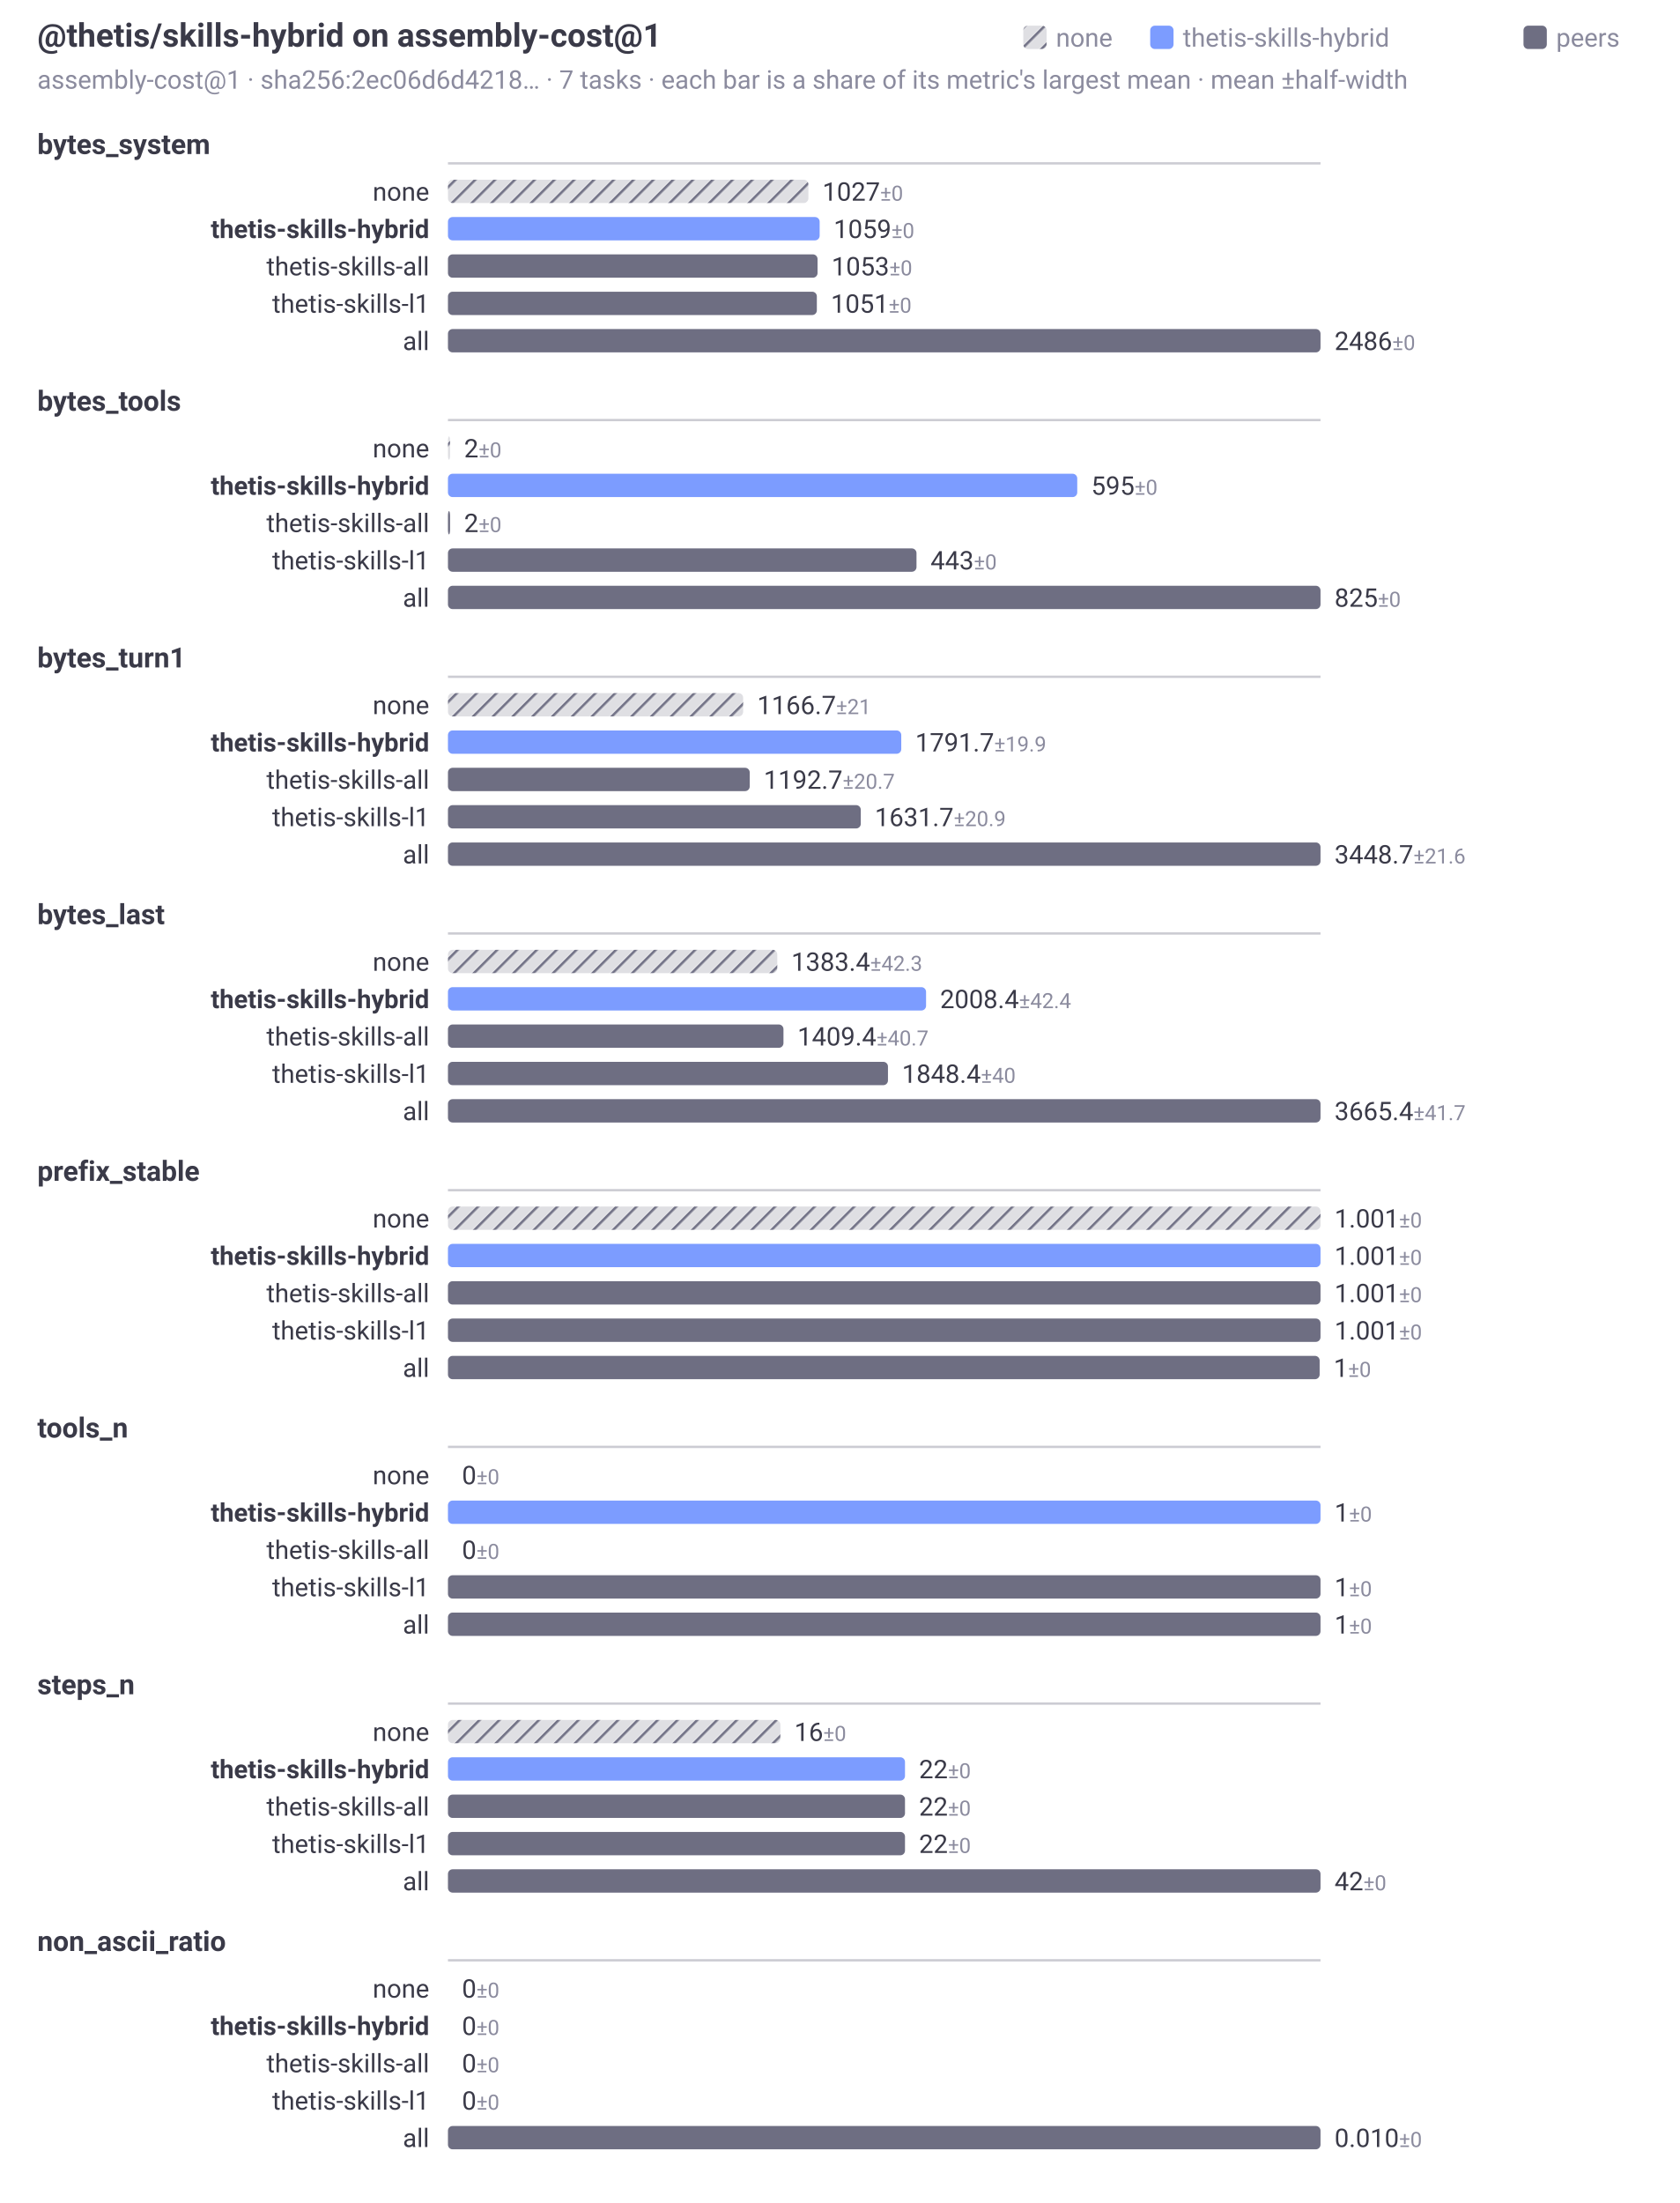
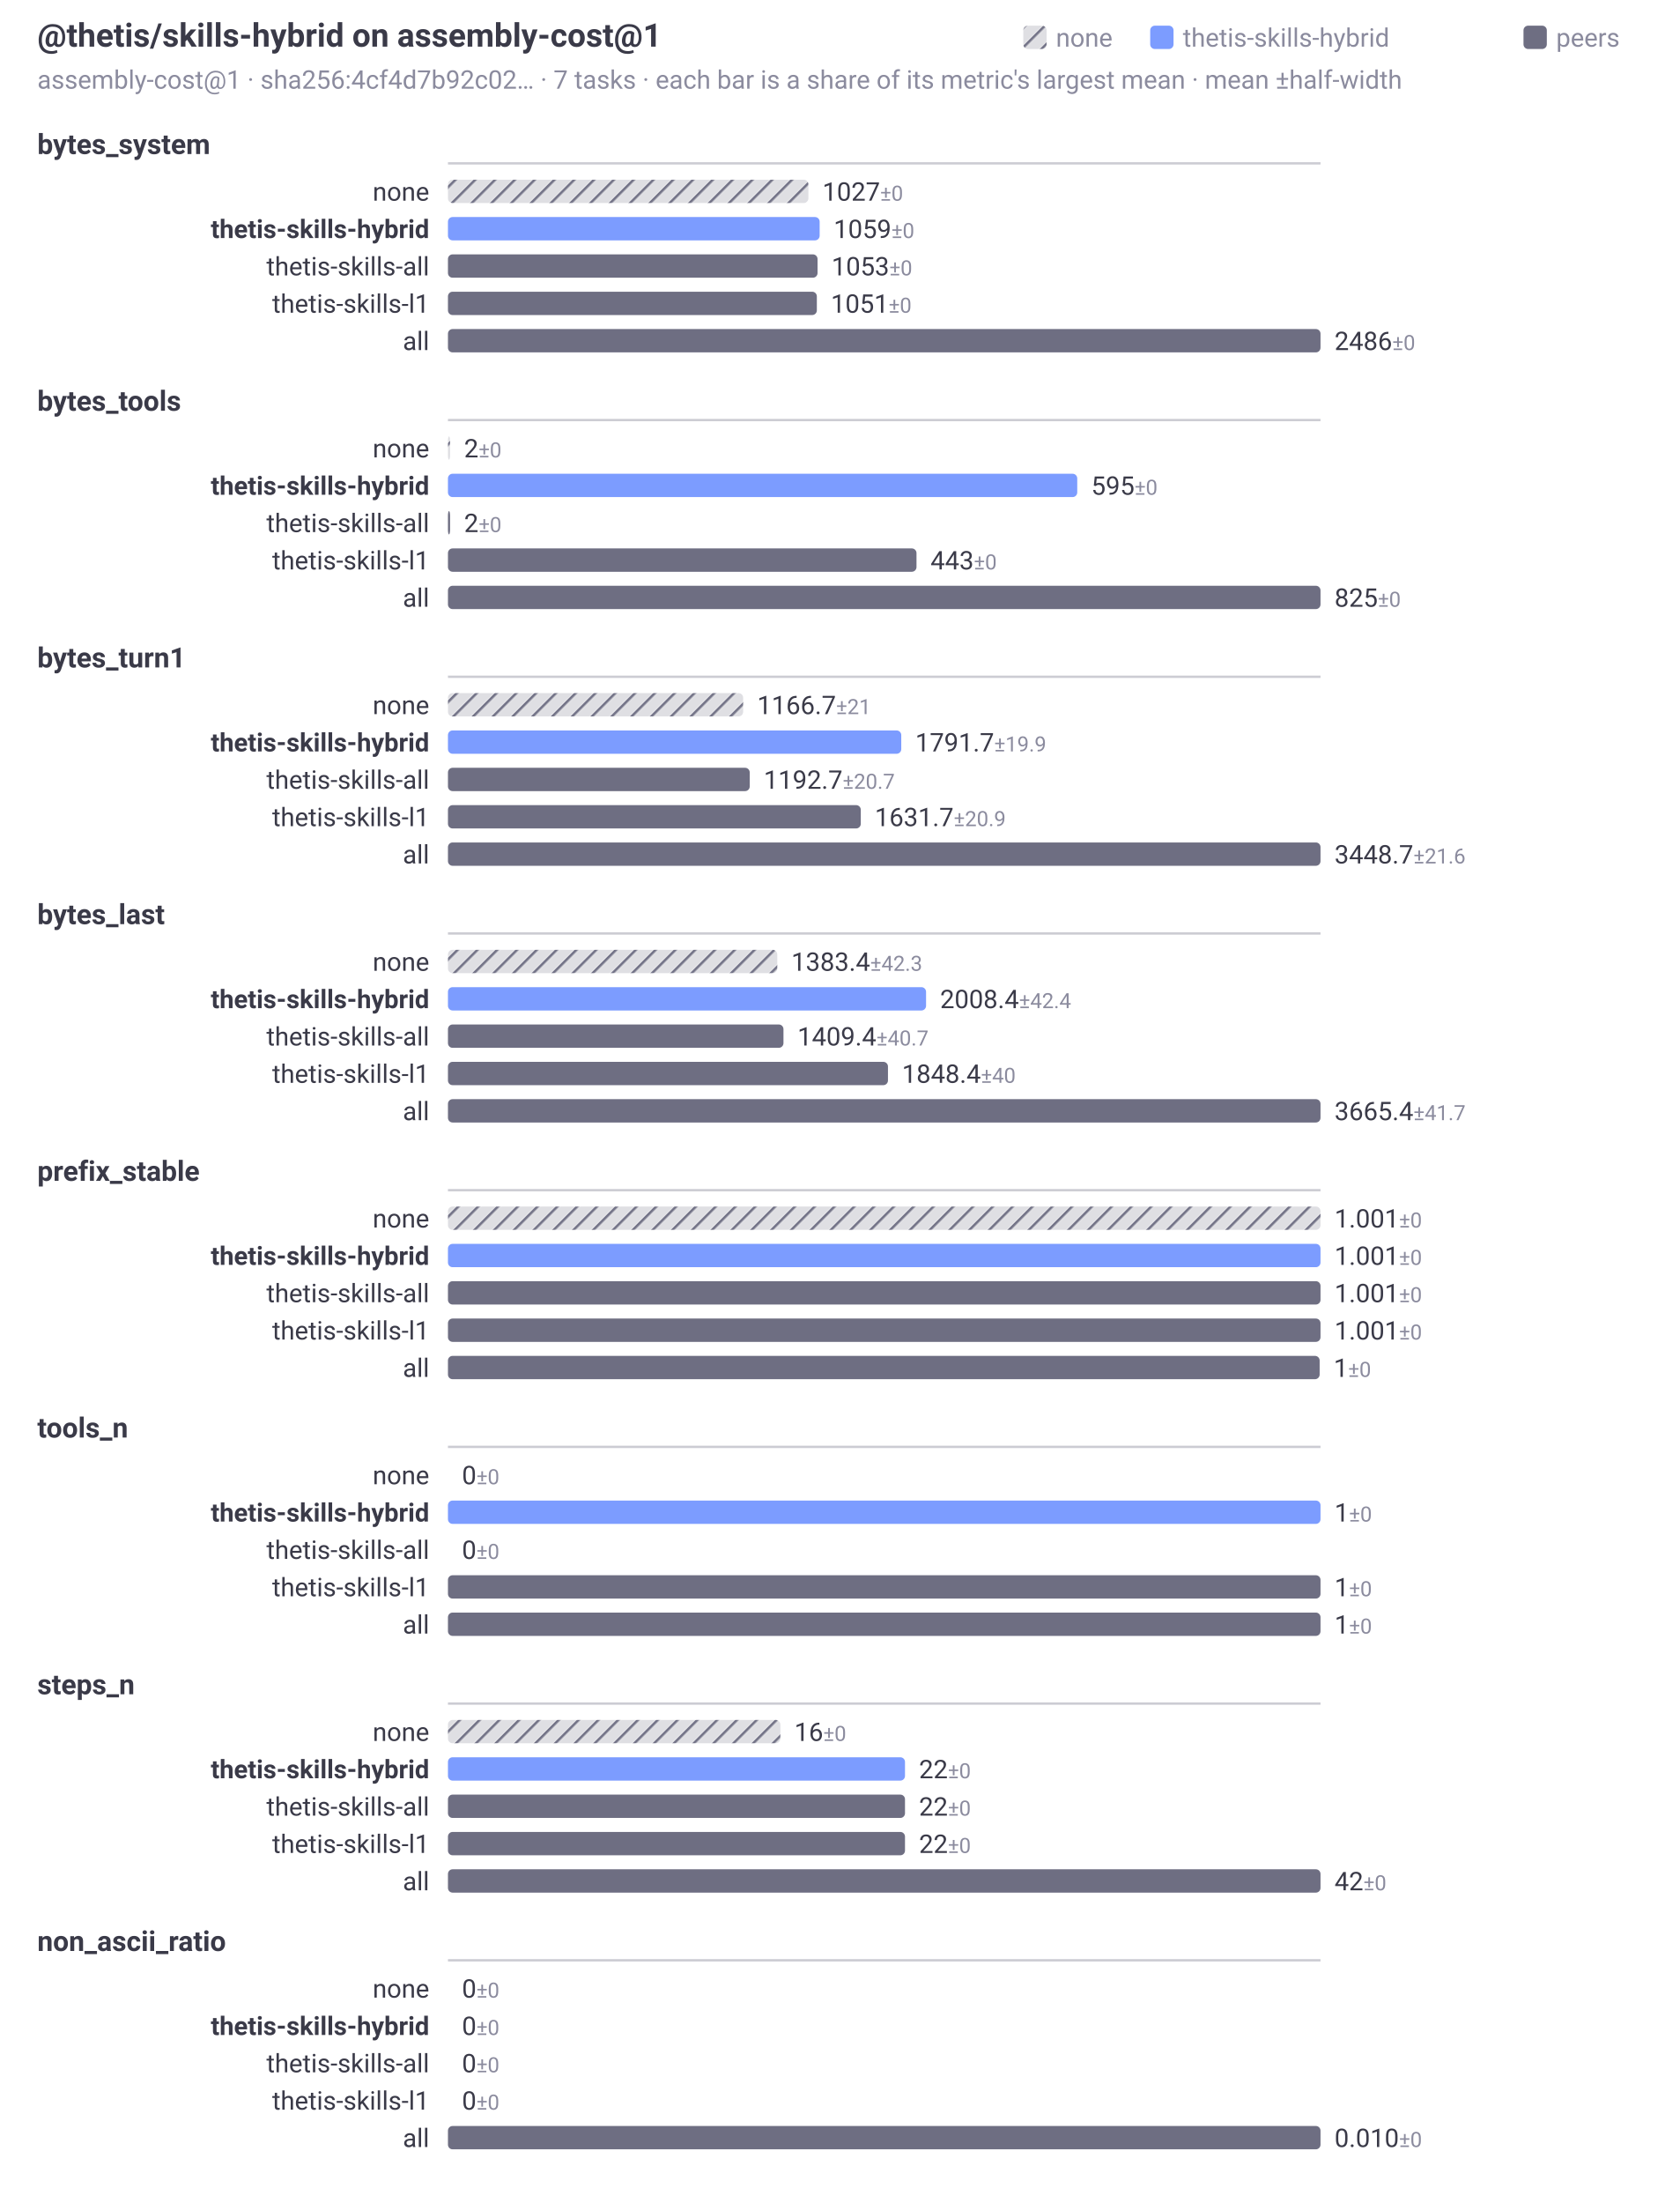
<svg xmlns="http://www.w3.org/2000/svg" width="720" height="944" viewBox="0 0 720 944" role="img" aria-labelledby="t d" font-family="system-ui, -apple-system, Segoe UI, Roboto, sans-serif">
  <style>.t{fill:#3a3a48}.f{fill:#8b8b9e}@media (prefers-color-scheme:dark){.t{fill:#d2d2dc}.f{fill:#9a9aae}}</style>
  <defs>
    <pattern id="hatch" width="6" height="6" patternUnits="userSpaceOnUse" patternTransform="rotate(45)">
      <rect width="6" height="6" fill="#6e6e82" fill-opacity="0.22" />
      <line x1="0" y1="0" x2="0" y2="6" stroke="#6e6e82" stroke-width="2" />
    </pattern>
  </defs>
  <text class="t" x="16" y="20" font-size="14" font-weight="600">@thetis/skills-hybrid on assembly-cost@1</text>
-   <text class="f" x="16" y="38" font-size="11">assembly-cost@1 · sha256:2ec06d6d4218… · 7 tasks · each bar is a share of its metric's largest mean · mean ±half-width</text>
+   <text class="f" x="16" y="38" font-size="11">assembly-cost@1 · sha256:4cf4d7b92c02… · 7 tasks · each bar is a share of its metric's largest mean · mean ±half-width</text>
  <rect x="653" y="11" width="10" height="10" rx="2" fill="#6e6e82" />
  <text class="f" x="667" y="20" font-size="11">peers</text>
  <rect x="493" y="11" width="10" height="10" rx="2" fill="#7c9cff" />
  <text class="f" x="507" y="20" font-size="11">thetis-skills-hybrid</text>
  <rect x="438.6" y="11" width="10" height="10" rx="2" fill="url(#hatch)" />
  <text class="f" x="452.6" y="20" font-size="11">none</text>
  <text class="t" x="16" y="66" font-size="12" font-weight="600">bytes_system</text>
  <line x1="192" y1="70" x2="566" y2="70" stroke="#6e6e82" stroke-opacity="0.35" stroke-width="1" />
  <text class="t" x="184" y="86" font-size="11" text-anchor="end">none</text>
  <rect x="192" y="77" width="154.5" height="10" rx="2" fill="url(#hatch)" />
  <text class="t" x="352.5" y="86" font-size="11">1027<tspan class="f" font-size="9"> ±0</tspan>
  </text>
  <text class="t" x="184" y="102" font-size="11" text-anchor="end" font-weight="600">thetis-skills-hybrid</text>
  <rect x="192" y="93" width="159.32" height="10" rx="2" fill="#7c9cff" />
  <text class="t" x="357.32" y="102" font-size="11">1059<tspan class="f" font-size="9"> ±0</tspan>
  </text>
  <text class="t" x="184" y="118" font-size="11" text-anchor="end">thetis-skills-all</text>
  <rect x="192" y="109" width="158.42" height="10" rx="2" fill="#6e6e82" />
  <text class="t" x="356.42" y="118" font-size="11">1053<tspan class="f" font-size="9"> ±0</tspan>
  </text>
  <text class="t" x="184" y="134" font-size="11" text-anchor="end">thetis-skills-l1</text>
  <rect x="192" y="125" width="158.12" height="10" rx="2" fill="#6e6e82" />
  <text class="t" x="356.12" y="134" font-size="11">1051<tspan class="f" font-size="9"> ±0</tspan>
  </text>
  <text class="t" x="184" y="150" font-size="11" text-anchor="end">all</text>
  <rect x="192" y="141" width="374" height="10" rx="2" fill="#6e6e82" />
  <text class="t" x="572" y="150" font-size="11">2486<tspan class="f" font-size="9"> ±0</tspan>
  </text>
  <text class="t" x="16" y="176" font-size="12" font-weight="600">bytes_tools</text>
  <line x1="192" y1="180" x2="566" y2="180" stroke="#6e6e82" stroke-opacity="0.35" stroke-width="1" />
  <text class="t" x="184" y="196" font-size="11" text-anchor="end">none</text>
  <rect x="192" y="187" width="0.91" height="10" rx="2" fill="url(#hatch)" />
  <text class="t" x="198.91" y="196" font-size="11">2<tspan class="f" font-size="9"> ±0</tspan>
  </text>
  <text class="t" x="184" y="212" font-size="11" text-anchor="end" font-weight="600">thetis-skills-hybrid</text>
  <rect x="192" y="203" width="269.73" height="10" rx="2" fill="#7c9cff" />
  <text class="t" x="467.73" y="212" font-size="11">595<tspan class="f" font-size="9"> ±0</tspan>
  </text>
  <text class="t" x="184" y="228" font-size="11" text-anchor="end">thetis-skills-all</text>
  <rect x="192" y="219" width="0.91" height="10" rx="2" fill="#6e6e82" />
  <text class="t" x="198.91" y="228" font-size="11">2<tspan class="f" font-size="9"> ±0</tspan>
  </text>
  <text class="t" x="184" y="244" font-size="11" text-anchor="end">thetis-skills-l1</text>
  <rect x="192" y="235" width="200.83" height="10" rx="2" fill="#6e6e82" />
  <text class="t" x="398.83" y="244" font-size="11">443<tspan class="f" font-size="9"> ±0</tspan>
  </text>
  <text class="t" x="184" y="260" font-size="11" text-anchor="end">all</text>
  <rect x="192" y="251" width="374" height="10" rx="2" fill="#6e6e82" />
  <text class="t" x="572" y="260" font-size="11">825<tspan class="f" font-size="9"> ±0</tspan>
  </text>
  <text class="t" x="16" y="286" font-size="12" font-weight="600">bytes_turn1</text>
  <line x1="192" y1="290" x2="566" y2="290" stroke="#6e6e82" stroke-opacity="0.35" stroke-width="1" />
  <text class="t" x="184" y="306" font-size="11" text-anchor="end">none</text>
  <rect x="192" y="297" width="126.53" height="10" rx="2" fill="url(#hatch)" />
  <text class="t" x="324.53" y="306" font-size="11">1166.7<tspan class="f" font-size="9"> ±21</tspan>
  </text>
  <text class="t" x="184" y="322" font-size="11" text-anchor="end" font-weight="600">thetis-skills-hybrid</text>
  <rect x="192" y="313" width="194.3" height="10" rx="2" fill="#7c9cff" />
  <text class="t" x="392.3" y="322" font-size="11">1791.7<tspan class="f" font-size="9"> ±19.9</tspan>
  </text>
  <text class="t" x="184" y="338" font-size="11" text-anchor="end">thetis-skills-all</text>
  <rect x="192" y="329" width="129.35" height="10" rx="2" fill="#6e6e82" />
  <text class="t" x="327.35" y="338" font-size="11">1192.7<tspan class="f" font-size="9"> ±20.7</tspan>
  </text>
  <text class="t" x="184" y="354" font-size="11" text-anchor="end">thetis-skills-l1</text>
  <rect x="192" y="345" width="176.95" height="10" rx="2" fill="#6e6e82" />
  <text class="t" x="374.95" y="354" font-size="11">1631.7<tspan class="f" font-size="9"> ±20.9</tspan>
  </text>
  <text class="t" x="184" y="370" font-size="11" text-anchor="end">all</text>
  <rect x="192" y="361" width="374" height="10" rx="2" fill="#6e6e82" />
  <text class="t" x="572" y="370" font-size="11">3448.7<tspan class="f" font-size="9"> ±21.6</tspan>
  </text>
  <text class="t" x="16" y="396" font-size="12" font-weight="600">bytes_last</text>
  <line x1="192" y1="400" x2="566" y2="400" stroke="#6e6e82" stroke-opacity="0.35" stroke-width="1" />
  <text class="t" x="184" y="416" font-size="11" text-anchor="end">none</text>
  <rect x="192" y="407" width="141.16" height="10" rx="2" fill="url(#hatch)" />
  <text class="t" x="339.16" y="416" font-size="11">1383.4<tspan class="f" font-size="9"> ±42.3</tspan>
  </text>
  <text class="t" x="184" y="432" font-size="11" text-anchor="end" font-weight="600">thetis-skills-hybrid</text>
  <rect x="192" y="423" width="204.93" height="10" rx="2" fill="#7c9cff" />
  <text class="t" x="402.93" y="432" font-size="11">2008.4<tspan class="f" font-size="9"> ±42.4</tspan>
  </text>
  <text class="t" x="184" y="448" font-size="11" text-anchor="end">thetis-skills-all</text>
  <rect x="192" y="439" width="143.81" height="10" rx="2" fill="#6e6e82" />
  <text class="t" x="341.81" y="448" font-size="11">1409.4<tspan class="f" font-size="9"> ±40.7</tspan>
  </text>
  <text class="t" x="184" y="464" font-size="11" text-anchor="end">thetis-skills-l1</text>
  <rect x="192" y="455" width="188.6" height="10" rx="2" fill="#6e6e82" />
  <text class="t" x="386.6" y="464" font-size="11">1848.4<tspan class="f" font-size="9"> ±40</tspan>
  </text>
  <text class="t" x="184" y="480" font-size="11" text-anchor="end">all</text>
  <rect x="192" y="471" width="374" height="10" rx="2" fill="#6e6e82" />
  <text class="t" x="572" y="480" font-size="11">3665.4<tspan class="f" font-size="9"> ±41.7</tspan>
  </text>
  <text class="t" x="16" y="506" font-size="12" font-weight="600">prefix_stable</text>
  <line x1="192" y1="510" x2="566" y2="510" stroke="#6e6e82" stroke-opacity="0.35" stroke-width="1" />
  <text class="t" x="184" y="526" font-size="11" text-anchor="end">none</text>
  <rect x="192" y="517" width="374" height="10" rx="2" fill="url(#hatch)" />
  <text class="t" x="572" y="526" font-size="11">1.001<tspan class="f" font-size="9"> ±0</tspan>
  </text>
  <text class="t" x="184" y="542" font-size="11" text-anchor="end" font-weight="600">thetis-skills-hybrid</text>
  <rect x="192" y="533" width="374" height="10" rx="2" fill="#7c9cff" />
  <text class="t" x="572" y="542" font-size="11">1.001<tspan class="f" font-size="9"> ±0</tspan>
  </text>
  <text class="t" x="184" y="558" font-size="11" text-anchor="end">thetis-skills-all</text>
  <rect x="192" y="549" width="374" height="10" rx="2" fill="#6e6e82" />
  <text class="t" x="572" y="558" font-size="11">1.001<tspan class="f" font-size="9"> ±0</tspan>
  </text>
  <text class="t" x="184" y="574" font-size="11" text-anchor="end">thetis-skills-l1</text>
  <rect x="192" y="565" width="374" height="10" rx="2" fill="#6e6e82" />
  <text class="t" x="572" y="574" font-size="11">1.001<tspan class="f" font-size="9"> ±0</tspan>
  </text>
  <text class="t" x="184" y="590" font-size="11" text-anchor="end">all</text>
  <rect x="192" y="581" width="373.63" height="10" rx="2" fill="#6e6e82" />
  <text class="t" x="571.63" y="590" font-size="11">1<tspan class="f" font-size="9"> ±0</tspan>
  </text>
  <text class="t" x="16" y="616" font-size="12" font-weight="600">tools_n</text>
  <line x1="192" y1="620" x2="566" y2="620" stroke="#6e6e82" stroke-opacity="0.35" stroke-width="1" />
  <text class="t" x="184" y="636" font-size="11" text-anchor="end">none</text>
  <rect x="192" y="627" width="0" height="10" rx="2" fill="url(#hatch)" />
  <text class="t" x="198" y="636" font-size="11">0<tspan class="f" font-size="9"> ±0</tspan>
  </text>
  <text class="t" x="184" y="652" font-size="11" text-anchor="end" font-weight="600">thetis-skills-hybrid</text>
  <rect x="192" y="643" width="374" height="10" rx="2" fill="#7c9cff" />
  <text class="t" x="572" y="652" font-size="11">1<tspan class="f" font-size="9"> ±0</tspan>
  </text>
  <text class="t" x="184" y="668" font-size="11" text-anchor="end">thetis-skills-all</text>
  <rect x="192" y="659" width="0" height="10" rx="2" fill="#6e6e82" />
  <text class="t" x="198" y="668" font-size="11">0<tspan class="f" font-size="9"> ±0</tspan>
  </text>
  <text class="t" x="184" y="684" font-size="11" text-anchor="end">thetis-skills-l1</text>
  <rect x="192" y="675" width="374" height="10" rx="2" fill="#6e6e82" />
  <text class="t" x="572" y="684" font-size="11">1<tspan class="f" font-size="9"> ±0</tspan>
  </text>
  <text class="t" x="184" y="700" font-size="11" text-anchor="end">all</text>
  <rect x="192" y="691" width="374" height="10" rx="2" fill="#6e6e82" />
  <text class="t" x="572" y="700" font-size="11">1<tspan class="f" font-size="9"> ±0</tspan>
  </text>
  <text class="t" x="16" y="726" font-size="12" font-weight="600">steps_n</text>
  <line x1="192" y1="730" x2="566" y2="730" stroke="#6e6e82" stroke-opacity="0.35" stroke-width="1" />
  <text class="t" x="184" y="746" font-size="11" text-anchor="end">none</text>
  <rect x="192" y="737" width="142.48" height="10" rx="2" fill="url(#hatch)" />
  <text class="t" x="340.48" y="746" font-size="11">16<tspan class="f" font-size="9"> ±0</tspan>
  </text>
  <text class="t" x="184" y="762" font-size="11" text-anchor="end" font-weight="600">thetis-skills-hybrid</text>
  <rect x="192" y="753" width="195.9" height="10" rx="2" fill="#7c9cff" />
  <text class="t" x="393.9" y="762" font-size="11">22<tspan class="f" font-size="9"> ±0</tspan>
  </text>
  <text class="t" x="184" y="778" font-size="11" text-anchor="end">thetis-skills-all</text>
  <rect x="192" y="769" width="195.9" height="10" rx="2" fill="#6e6e82" />
  <text class="t" x="393.9" y="778" font-size="11">22<tspan class="f" font-size="9"> ±0</tspan>
  </text>
  <text class="t" x="184" y="794" font-size="11" text-anchor="end">thetis-skills-l1</text>
  <rect x="192" y="785" width="195.9" height="10" rx="2" fill="#6e6e82" />
  <text class="t" x="393.9" y="794" font-size="11">22<tspan class="f" font-size="9"> ±0</tspan>
  </text>
  <text class="t" x="184" y="810" font-size="11" text-anchor="end">all</text>
  <rect x="192" y="801" width="374" height="10" rx="2" fill="#6e6e82" />
  <text class="t" x="572" y="810" font-size="11">42<tspan class="f" font-size="9"> ±0</tspan>
  </text>
  <text class="t" x="16" y="836" font-size="12" font-weight="600">non_ascii_ratio</text>
  <line x1="192" y1="840" x2="566" y2="840" stroke="#6e6e82" stroke-opacity="0.35" stroke-width="1" />
  <text class="t" x="184" y="856" font-size="11" text-anchor="end">none</text>
  <rect x="192" y="847" width="0" height="10" rx="2" fill="url(#hatch)" />
  <text class="t" x="198" y="856" font-size="11">0<tspan class="f" font-size="9"> ±0</tspan>
  </text>
  <text class="t" x="184" y="872" font-size="11" text-anchor="end" font-weight="600">thetis-skills-hybrid</text>
  <rect x="192" y="863" width="0" height="10" rx="2" fill="#7c9cff" />
  <text class="t" x="198" y="872" font-size="11">0<tspan class="f" font-size="9"> ±0</tspan>
  </text>
  <text class="t" x="184" y="888" font-size="11" text-anchor="end">thetis-skills-all</text>
  <rect x="192" y="879" width="0" height="10" rx="2" fill="#6e6e82" />
  <text class="t" x="198" y="888" font-size="11">0<tspan class="f" font-size="9"> ±0</tspan>
  </text>
  <text class="t" x="184" y="904" font-size="11" text-anchor="end">thetis-skills-l1</text>
  <rect x="192" y="895" width="0" height="10" rx="2" fill="#6e6e82" />
  <text class="t" x="198" y="904" font-size="11">0<tspan class="f" font-size="9"> ±0</tspan>
  </text>
  <text class="t" x="184" y="920" font-size="11" text-anchor="end">all</text>
  <rect x="192" y="911" width="374" height="10" rx="2" fill="#6e6e82" />
  <text class="t" x="572" y="920" font-size="11">0.010<tspan class="f" font-size="9"> ±0</tspan>
  </text>
</svg>
